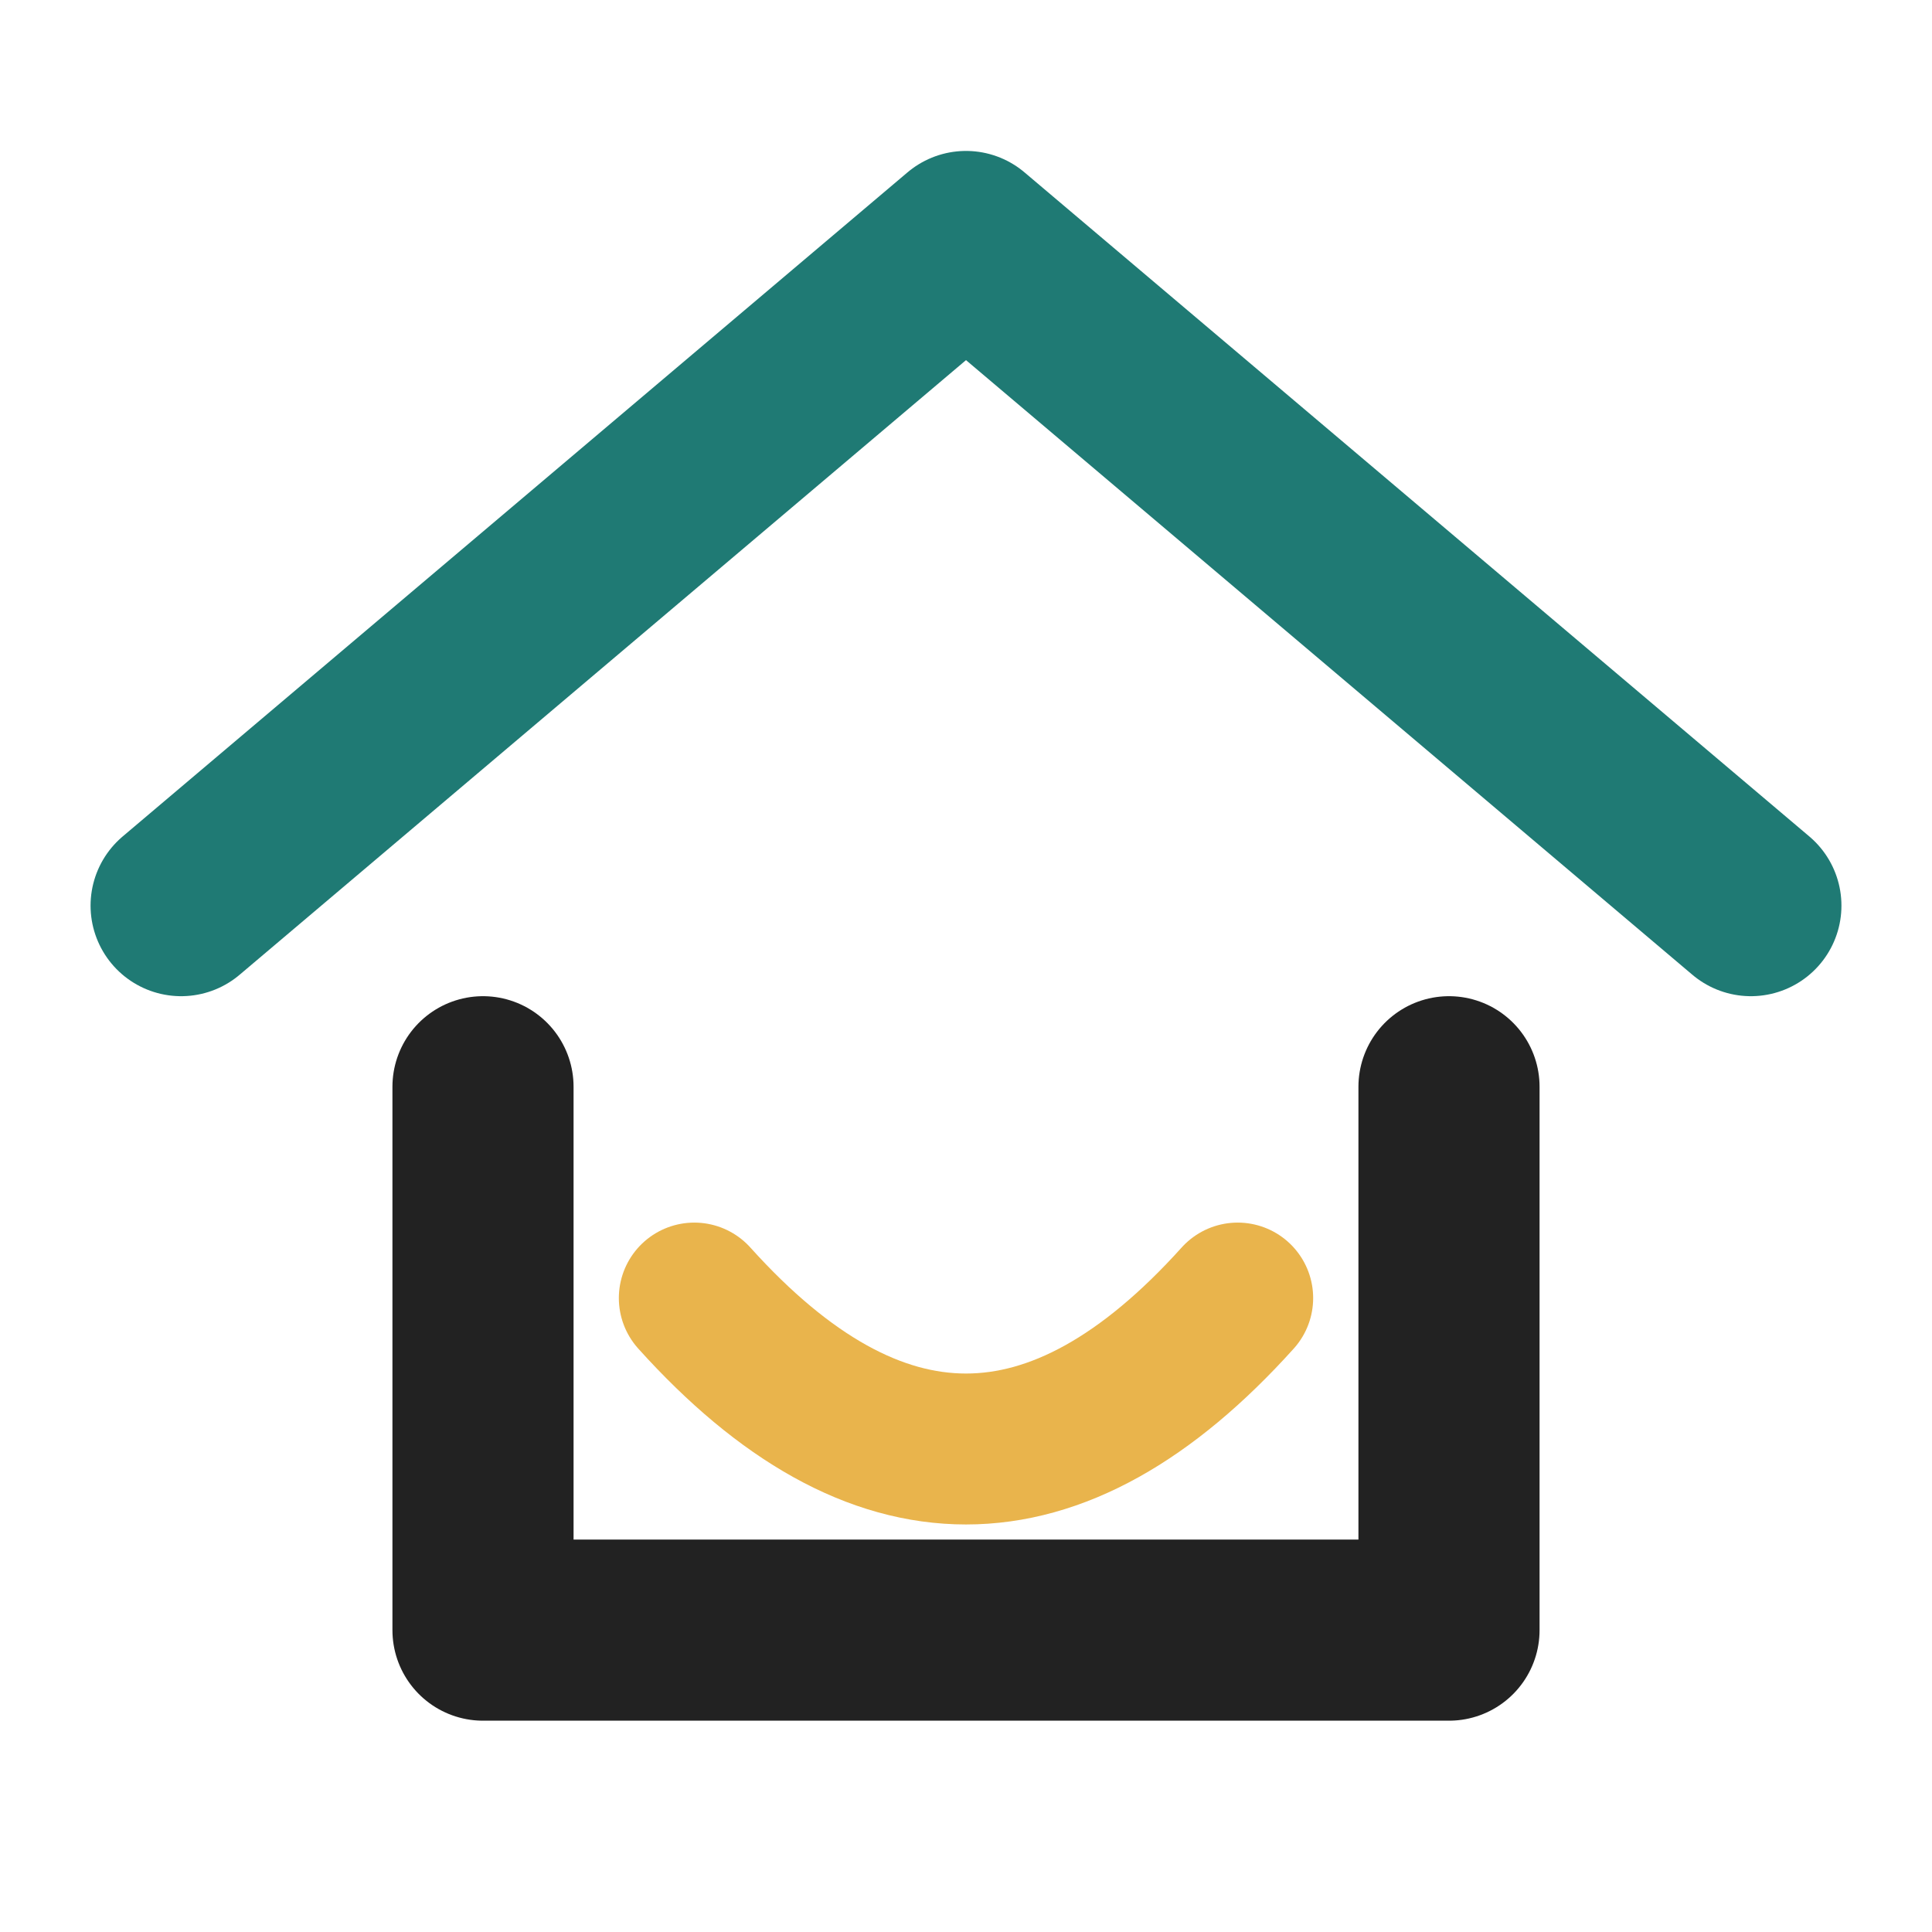
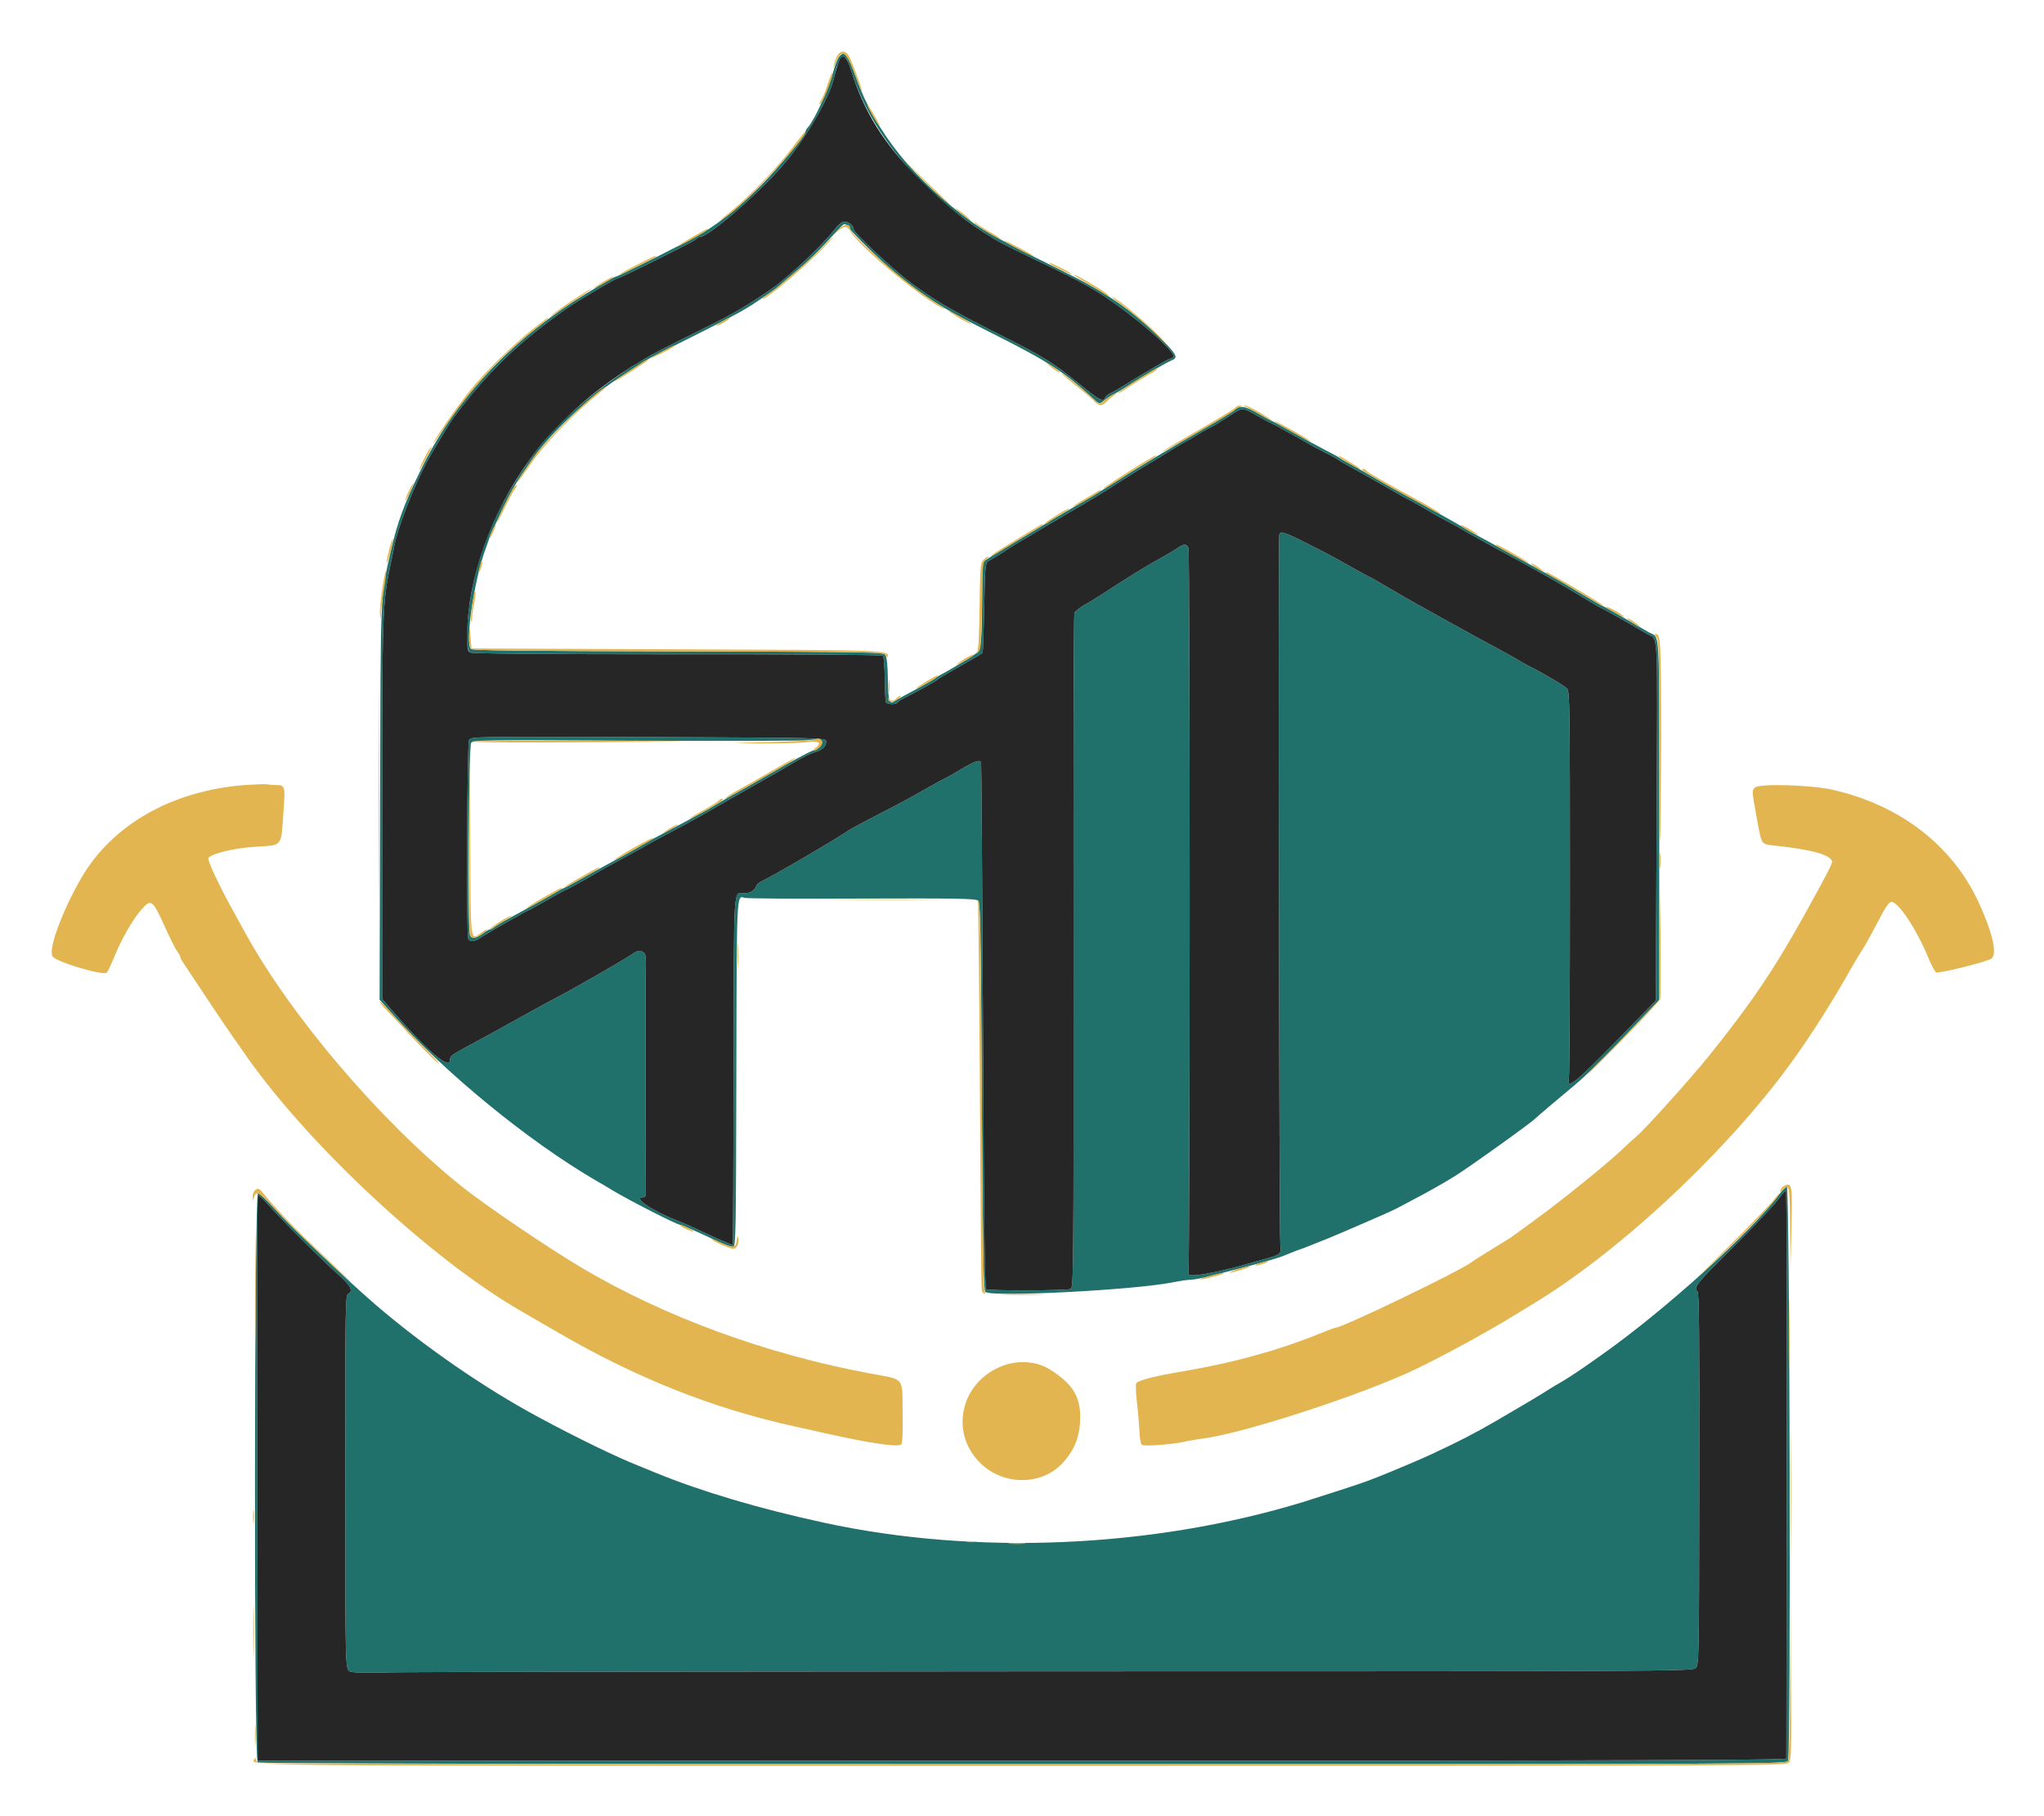
- <svg xmlns="http://www.w3.org/2000/svg" viewBox="0 0 64 64" fill="none" stroke-width="6" stroke-linecap="round" stroke-linejoin="round">
-   <path d="M6 30 32 8l26 22" stroke="#1F7A74" />
-   <path d="M16 36v18h32V36" stroke="#222" />
-   <path d="M23 43q9 10 18 0" stroke="#E9B44C" stroke-width="5" />
+ <svg xmlns="http://www.w3.org/2000/svg" viewBox="207 43 1190 1057">
+   <g transform="translate(0,0) scale(1)">
+     <g transform="translate(0,1880) scale(0.1,-0.1)">
+       <path fill="#20706b" d="M6957 18042 c-9 -10 -23 -44 -32 -77 -27 -105 -110 -289 -151 -336 -8 -8 -14 -19 -14 -23 0 -21 -156 -211 -258 -314 -118 -119 -223 -205 -343 -279 -54 -34 -490 -253 -503 -253 -10 0 -158 -88 -251 -148 -396 -258 -697 -590 -885 -977 -98 -200 -136 -305 -174 -470 -63 -281 -60 -212 -63 -1468 l-3 -1147 79 -88 c305 -340 783 -732 1176 -962 39 -22 86 -50 105 -62 101 -60 371 -198 389 -198 8 0 84 -33 220 -97 40 -19 81 -33 90 -31 15 3 16 90 18 1007 2 1058 1 1040 47 1024 12 -4 318 -6 681 -4 536 2 663 0 677 -11 16 -12 18 -89 24 -1141 6 -927 10 -1129 21 -1138 38 -32 868 11 1092 56 40 8 87 15 103 15 17 0 67 9 112 21 262 66 402 105 441 123 17 7 46 19 65 26 19 6 56 20 83 31 26 10 68 28 95 38 62 25 372 159 393 171 9 4 52 27 95 50 91 47 188 102 257 145 85 53 445 311 467 335 5 6 131 113 230 195 68 57 179 167 345 342 l145 152 0 1049 c0 1158 6 1054 -59 1090 -30 17 -64 37 -174 101 -48 28 -90 51 -93 51 -3 0 -60 33 -127 73 -67 41 -151 90 -187 109 -102 56 -250 137 -310 171 -30 17 -80 44 -110 60 -30 16 -71 40 -90 52 -40 25 -230 130 -335 186 -38 20 -106 58 -150 84 -44 26 -109 63 -145 83 -36 19 -70 38 -76 43 -6 5 -39 24 -75 42 -73 38 -152 81 -252 138 -38 21 -71 39 -74 39 -2 0 -36 19 -75 41 -79 46 -109 51 -141 22 -12 -11 -87 -57 -167 -103 -188 -107 -421 -247 -535 -321 -49 -32 -153 -95 -230 -139 -77 -45 -147 -85 -155 -91 -31 -19 -198 -120 -283 -170 -48 -29 -90 -56 -93 -61 -4 -5 -6 -89 -6 -186 0 -98 -2 -213 -6 -257 -7 -80 -7 -80 -112 -142 -58 -35 -112 -66 -120 -69 -8 -4 -22 -13 -30 -19 -13 -11 -86 -52 -190 -107 -19 -10 -43 -24 -52 -30 -30 -21 -37 2 -39 130 -1 81 -6 128 -15 139 -12 17 -81 18 -1205 21 -921 2 -1196 5 -1207 14 -37 31 20 416 89 593 10 28 19 54 19 57 0 9 124 263 148 303 20 34 55 86 107 160 100 142 318 347 489 459 184 121 178 117 311 183 354 177 422 213 500 266 89 60 119 81 125 88 3 3 46 40 95 81 83 69 150 135 252 248 41 44 41 44 64 15 58 -72 248 -251 337 -317 173 -129 231 -164 517 -308 308 -155 408 -220 567 -369 38 -35 38 -35 65 -13 16 12 39 28 53 34 14 7 54 31 90 54 76 50 227 137 253 147 39 15 27 36 -76 136 -168 164 -314 263 -574 390 -313 154 -429 217 -508 274 -342 247 -567 526 -680 842 -52 144 -66 162 -98 127z m41 -14 c5 -7 18 -38 27 -68 116 -374 419 -731 838 -984 34 -21 156 -81 332 -165 72 -35 137 -67 145 -72 8 -5 40 -23 70 -39 192 -107 526 -387 490 -410 -8 -5 -18 -10 -22 -10 -8 0 -154 -85 -243 -141 -38 -24 -83 -50 -98 -57 -15 -6 -30 -19 -33 -27 -11 -27 -32 -16 -144 75 -166 134 -208 160 -485 300 -267 134 -368 194 -501 293 -113 85 -334 292 -334 312 0 21 -29 45 -54 45 -14 0 -34 -16 -58 -47 -69 -90 -266 -275 -368 -346 -143 -98 -212 -139 -395 -230 -240 -119 -282 -140 -349 -180 -226 -132 -489 -352 -599 -497 -184 -244 -295 -457 -364 -695 -61 -208 -85 -492 -45 -514 12 -6 444 -10 1207 -10 653 1 1191 -3 1196 -8 4 -4 9 -64 10 -133 1 -69 4 -131 6 -137 6 -15 59 -17 68 -3 3 6 23 18 43 28 70 35 177 94 192 107 8 7 69 43 135 80 66 38 122 70 125 73 3 2 7 121 10 265 5 262 5 262 35 277 17 8 50 29 75 45 25 17 54 35 65 42 11 6 88 52 170 101 83 49 191 113 240 141 50 29 131 78 180 111 50 32 122 77 160 100 39 23 102 61 140 85 39 25 84 51 100 60 17 8 48 26 70 40 22 14 54 32 70 40 34 17 47 25 128 77 71 47 70 47 156 -2 39 -22 72 -40 75 -40 4 0 207 -112 236 -130 8 -5 45 -25 83 -44 37 -18 73 -38 80 -44 6 -5 37 -23 67 -39 46 -25 220 -123 270 -153 8 -5 46 -25 83 -45 38 -20 88 -48 110 -62 23 -15 69 -40 102 -57 33 -17 71 -38 85 -47 26 -16 190 -107 315 -174 126 -68 298 -166 396 -226 53 -33 99 -59 102 -59 3 0 58 -31 124 -68 65 -38 129 -75 143 -83 66 -37 60 69 55 -1088 l-5 -1046 -237 -243 c-240 -244 -283 -277 -269 -209 4 17 6 531 6 1141 0 1007 -1 1111 -16 1127 -14 16 -143 92 -214 127 -14 7 -43 23 -65 36 -47 28 -56 33 -285 157 -96 53 -193 106 -215 119 -22 13 -65 36 -95 53 -30 16 -103 58 -162 93 -59 35 -109 64 -112 64 -2 0 -46 24 -98 53 -140 79 -144 80 -273 146 -123 62 -150 71 -157 49 -7 -23 -1 -4092 6 -4134 9 -49 0 -59 -75 -79 -30 -8 -85 -24 -124 -35 -108 -32 -256 -63 -300 -64 -35 -1 -39 2 -36 19 9 47 10 4199 0 4217 -13 24 -27 23 -69 -6 -19 -13 -78 -47 -130 -76 -52 -29 -151 -90 -220 -135 -69 -45 -150 -97 -182 -114 -31 -18 -59 -40 -63 -49 -4 -9 -6 -898 -5 -1974 1 -1870 0 -1957 -17 -1962 -36 -10 -482 -11 -492 -1 -7 7 -13 384 -16 1150 -7 1271 -11 1894 -13 1913 -3 23 -37 12 -120 -38 -46 -28 -85 -50 -88 -50 -2 0 -45 -23 -96 -52 -123 -70 -126 -72 -300 -162 -84 -43 -160 -84 -168 -90 -39 -31 -437 -264 -498 -292 -18 -8 -36 -22 -39 -32 -10 -26 -35 -41 -66 -42 -70 0 -64 94 -66 -1031 -1 -557 -3 -1014 -5 -1016 -3 -3 -94 37 -231 102 -16 8 -59 26 -95 40 -152 61 -259 135 -195 135 8 0 15 8 15 18 0 9 0 271 -1 582 -1 311 -1 622 0 692 3 120 2 127 -19 138 -18 10 -29 6 -73 -23 -58 -38 -319 -188 -430 -246 -74 -39 -217 -118 -297 -163 -25 -14 -101 -56 -170 -93 -145 -78 -150 -81 -150 -106 0 -61 -132 52 -335 286 l-60 69 0 1100 c0 1169 1 1205 50 1436 8 36 17 81 20 100 19 103 111 340 187 485 31 58 138 236 160 265 195 263 383 444 669 642 57 40 275 168 285 168 15 0 434 209 455 226 8 8 19 14 22 14 56 0 380 285 512 450 125 155 247 370 270 475 24 109 47 144 73 113z M4801 14062 c-12 -22 -16 -1126 -5 -1156 9 -22 36 -20 75 7 38 26 268 157 275 157 3 0 52 27 109 60 57 33 107 60 110 60 3 0 52 26 108 58 101 59 163 93 287 160 36 19 70 38 75 42 6 4 60 33 120 65 61 32 124 66 141 76 17 9 40 22 50 27 11 6 57 33 104 60 47 27 148 84 225 128 77 43 176 100 219 126 44 27 97 53 117 58 46 13 69 34 69 63 0 22 0 22 -1034 26 -1034 3 -1034 3 -1045 -17z m2054 -17 c0 -11 -11 -24 -25 -31 -74 -33 -160 -80 -290 -156 -80 -46 -170 -97 -200 -113 -30 -17 -77 -44 -105 -61 -27 -17 -95 -55 -150 -84 -206 -109 -232 -123 -295 -160 -36 -21 -92 -52 -125 -70 -137 -74 -172 -94 -238 -131 -38 -21 -71 -39 -74 -39 -2 0 -35 -17 -71 -39 -65 -37 -114 -64 -252 -139 -36 -19 -72 -41 -81 -48 -8 -8 -20 -14 -25 -14 -6 0 -25 -11 -44 -25 -39 -29 -65 -32 -74 -9 -14 35 -7 1099 7 1119 13 17 49 18 948 13 514 -2 963 -1 999 2 87 9 95 8 95 -15z M12433 11423 c-163 -222 -668 -679 -1035 -938 -126 -90 -184 -128 -234 -158 -31 -17 -66 -39 -79 -47 -41 -27 -157 -96 -305 -182 -126 -73 -217 -120 -385 -198 -44 -21 -236 -102 -300 -127 -22 -8 -51 -20 -65 -25 -32 -13 -258 -86 -370 -121 -878 -269 -1909 -314 -2795 -121 -374 81 -711 181 -975 289 -36 15 -85 35 -110 45 -117 46 -355 161 -575 280 -315 169 -672 416 -955 660 -159 138 -481 443 -568 539 -52 58 -102 106 -110 106 -22 0 -24 -3301 -2 -3315 9 -6 1672 -10 4457 -10 4442 0 4442 0 4453 20 17 31 10 3340 -7 3340 -7 0 -24 -17 -40 -37z m39 -1630 c-1 -907 -2 -1654 -2 -1660 0 -10 -897 -13 -4450 -13 l-4450 0 -2 1641 c-2 902 0 1645 3 1650 3 5 30 -19 60 -53 66 -76 322 -332 402 -402 75 -65 96 -101 67 -116 -20 -11 -20 -20 -20 -1101 0 -1089 0 -1089 28 -1100 17 -7 98 -9 227 -5 110 3 1861 5 3891 6 3529 0 3693 1 3714 18 22 18 22 18 23 1099 2 854 -1 1085 -10 1094 -25 25 -10 43 205 257 120 119 237 243 261 275 23 31 45 57 49 57 4 0 6 -741 4 -1647z" />
+     </g>
+     <g transform="translate(0,1880) scale(0.1,-0.1)">
+       <path fill="#262626" d="M6947 17993 c-9 -27 -18 -61 -22 -78 -23 -105 -145 -320 -270 -475 -132 -165 -456 -450 -512 -450 -3 0 -14 -6 -22 -14 -21 -17 -440 -226 -455 -226 -10 0 -228 -128 -285 -168 -286 -198 -474 -379 -669 -642 -22 -29 -129 -207 -160 -265 -76 -145 -168 -382 -187 -485 -3 -19 -12 -64 -20 -100 -49 -231 -50 -267 -50 -1436 l0 -1100 60 -69 c203 -234 335 -347 335 -286 0 25 5 28 150 106 69 37 145 79 170 93 80 45 223 124 297 163 111 58 372 208 430 246 44 29 55 33 73 23 21 -11 22 -18 19 -138 -1 -70 -1 -381 0 -692 1 -311 1 -573 1 -582 0 -10 -7 -18 -15 -18 -64 0 43 -74 195 -135 36 -14 79 -32 95 -40 137 -65 228 -105 231 -102 2 2 4 459 5 1016 2 1125 -4 1031 66 1031 31 1 56 16 66 42 3 10 21 24 39 32 61 28 459 261 498 292 8 6 84 47 168 90 174 90 177 92 300 162 51 29 94 52 96 52 3 0 42 22 88 50 83 50 117 61 120 38 2 -19 6 -642 13 -1913 3 -766 9 -1143 16 -1150 10 -10 456 -9 492 1 17 5 18 92 17 1962 -1 1076 1 1965 5 1974 4 9 32 31 63 49 32 17 113 69 182 114 69 45 168 106 220 135 52 29 111 63 130 76 42 29 56 30 69 6 10 -18 9 -4170 0 -4217 -3 -17 1 -20 36 -19 44 1 192 32 300 64 39 11 94 27 124 35 75 20 84 30 75 79 -7 42 -13 4111 -6 4134 7 22 34 13 157 -49 129 -66 133 -67 273 -146 52 -29 96 -53 98 -53 3 0 53 -29 112 -64 59 -35 132 -77 162 -93 30 -17 73 -40 95 -53 22 -13 119 -66 215 -119 229 -124 238 -129 285 -157 22 -13 51 -29 65 -36 71 -35 200 -111 214 -127 15 -16 16 -120 16 -1127 0 -610 -2 -1124 -6 -1141 -14 -68 29 -35 269 209 l237 243 5 1046 c5 1157 11 1051 -55 1088 -14 8 -78 45 -143 83 -66 37 -121 68 -124 68 -3 0 -49 26 -102 59 -98 60 -270 158 -396 226 -125 67 -289 158 -315 174 -14 9 -52 30 -85 47 -33 17 -79 42 -102 57 -22 14 -72 42 -110 62 -37 20 -75 40 -83 45 -50 30 -224 128 -270 153 -30 16 -61 34 -67 39 -7 6 -43 26 -80 44 -38 19 -75 39 -83 44 -29 18 -232 130 -236 130 -3 0 -36 18 -75 40 -86 49 -85 49 -156 2 -81 -52 -94 -60 -128 -77 -16 -8 -48 -26 -70 -40 -22 -14 -53 -32 -70 -40 -16 -9 -61 -35 -100 -60 -38 -24 -101 -62 -140 -85 -38 -23 -110 -68 -160 -100 -49 -33 -130 -82 -180 -111 -49 -28 -157 -92 -240 -141 -82 -49 -159 -95 -170 -101 -11 -7 -40 -25 -65 -42 -25 -16 -58 -37 -75 -45 -30 -15 -30 -15 -35 -277 -3 -144 -7 -263 -10 -265 -3 -3 -59 -35 -125 -73 -66 -37 -127 -73 -135 -80 -15 -13 -122 -72 -192 -107 -20 -10 -40 -22 -43 -28 -9 -14 -62 -12 -68 3 -2 6 -5 68 -6 137 -1 69 -6 129 -10 133 -5 5 -543 9 -1196 8 -763 0 -1195 4 -1207 10 -15 8 -18 22 -18 102 2 331 139 713 368 1027 73 100 90 119 186 216 140 139 290 254 472 361 67 40 109 61 349 180 183 91 252 132 395 230 102 71 299 256 368 346 24 31 44 47 58 47 25 0 54 -24 54 -45 0 -20 221 -227 334 -312 133 -99 234 -159 501 -293 277 -140 319 -166 485 -300 112 -91 133 -102 144 -75 3 8 18 21 33 27 15 7 60 33 98 57 89 56 235 141 243 141 4 0 14 5 22 10 36 23 -298 303 -490 410 -30 16 -62 34 -70 39 -8 5 -73 37 -145 72 -176 84 -298 144 -332 165 -169 102 -279 190 -449 359 -197 196 -315 386 -389 625 -29 95 -55 106 -78 33z m-67 -3940 c0 -29 -23 -50 -69 -63 -20 -5 -73 -31 -117 -58 -43 -26 -142 -83 -219 -126 -77 -44 -178 -101 -225 -128 -47 -27 -93 -54 -104 -60 -10 -5 -33 -18 -50 -27 -17 -10 -80 -44 -141 -76 -60 -32 -114 -61 -120 -65 -5 -4 -39 -23 -75 -42 -124 -67 -186 -101 -287 -160 -56 -32 -105 -58 -108 -58 -3 0 -53 -27 -110 -60 -57 -33 -106 -60 -109 -60 -7 0 -237 -131 -275 -157 -39 -27 -66 -29 -75 -7 -11 30 -7 1134 5 1156 11 20 11 20 1045 17 1034 -4 1034 -4 1034 -26z M12419 11383 c-24 -32 -141 -156 -261 -275 -215 -214 -230 -232 -205 -257 9 -9 12 -240 10 -1094 -1 -1081 -1 -1081 -23 -1099 -21 -17 -185 -18 -3714 -18 -2030 -1 -3781 -3 -3891 -6 -129 -4 -210 -2 -227 5 -28 11 -28 11 -28 1100 0 1081 0 1090 20 1101 29 15 8 51 -67 116 -80 70 -336 326 -402 402 -30 34 -57 58 -60 53 -3 -5 -5 -748 -3 -1650 l2 -1641 4450 0 c3553 0 4450 3 4450 13 0 6 1 753 2 1660 2 906 0 1647 -4 1647 -4 0 -26 -26 -49 -57z" />
+     </g>
+     <g transform="translate(0,1880) scale(0.1,-0.1)">
+       <path fill="#e2b550" d="M6946 18048 c-8 -13 -17 -36 -20 -53 -6 -30 -6 -30 6 2 37 95 63 80 118 -68 21 -57 39 -99 39 -93 1 13 -55 167 -75 205 -18 35 -48 38 -68 7z M6891 17887 c-13 -40 -29 -82 -37 -94 -19 -30 -18 -43 1 -17 19 29 66 155 63 171 -2 7 -14 -20 -27 -60z M7120 17757 c0 -11 61 -116 71 -123 5 -3 -7 23 -27 58 -41 70 -44 74 -44 65z M6685 17513 c-78 -107 -245 -280 -352 -367 -89 -71 -96 -85 -10 -19 125 96 456 459 436 477 -2 2 -35 -39 -74 -91z M7425 17342 c61 -62 128 -127 150 -144 40 -31 40 -31 5 2 -19 18 -87 83 -150 144 l-115 111 110 -113z M7655 17135 c22 -19 49 -41 60 -46 24 -13 -27 32 -70 62 -20 14 -17 9 10 -16z M7749 17068 c14 -18 156 -104 146 -89 -3 5 -31 24 -63 41 -31 18 -66 40 -77 49 -18 15 -19 15 -6 -1z M6949 17032 c-30 -33 -31 -34 -3 -9 38 34 57 34 75 1 41 -77 375 -359 524 -442 48 -27 19 -3 -50 41 -155 99 -475 379 -475 415 0 34 -38 30 -71 -6z M6102 16991 c-104 -61 -120 -76 -26 -26 64 34 127 75 114 74 -3 0 -42 -22 -88 -48z M6850 16923 c-36 -36 -105 -100 -155 -141 -49 -41 -92 -78 -95 -81 -3 -3 -24 -19 -47 -35 -24 -16 -43 -31 -43 -33 0 -25 258 192 366 307 69 73 49 61 -26 -17z M7989 16925 c45 -25 88 -45 95 -45 13 0 -154 89 -169 89 -5 1 28 -20 74 -44z M5783 16831 c-50 -25 -95 -50 -100 -55 -4 -5 6 -2 22 6 17 8 65 32 108 53 69 34 91 47 70 44 -5 -1 -49 -22 -100 -48z M8182 16835 c11 -11 122 -65 126 -61 2 3 -24 18 -58 35 -59 30 -80 37 -68 26z M8370 16738 c30 -17 73 -42 95 -57 70 -46 72 -47 56 -28 -14 18 -182 117 -197 117 -5 0 16 -14 46 -32z M5583 16730 c-29 -17 -53 -33 -53 -36 0 -5 88 43 105 58 17 15 0 8 -52 -22z M5401 16620 c-58 -38 -112 -77 -120 -87 -15 -16 -15 -16 4 -1 11 8 69 47 129 87 60 39 105 71 100 71 -5 -1 -56 -32 -113 -70z M8621 16579 c46 -34 129 -105 184 -158 100 -96 100 -96 10 -3 -80 82 -249 222 -270 222 -4 0 30 -28 76 -61z M7654 16519 c38 -22 70 -38 72 -36 4 4 -122 77 -133 77 -4 0 23 -18 61 -41z M5177 16458 c-113 -88 -285 -255 -370 -361 -76 -94 -204 -278 -214 -306 -3 -9 23 28 59 81 158 233 330 423 516 567 78 61 103 84 90 80 -2 0 -38 -28 -81 -61z M6265 16493 c-27 -17 -32 -22 -15 -17 25 7 81 45 64 43 -5 0 -27 -12 -49 -26z M5928 16326 c-31 -17 -61 -35 -65 -39 -8 -9 102 46 127 63 31 21 -7 6 -62 -24z M5810 16261 c-14 -10 -55 -38 -92 -61 -38 -24 -68 -45 -68 -47 0 -5 40 19 110 64 72 46 94 63 85 62 -6 0 -21 -8 -35 -18z M8175 16245 c32 -28 65 -49 65 -41 0 3 -21 19 -47 36 -41 27 -43 27 -18 5z M8769 16207 c-80 -48 -189 -119 -189 -124 0 -5 8 -1 90 52 36 23 79 50 97 59 17 8 35 20 38 26 8 13 7 12 -36 -13z M8250 16196 c0 -2 39 -36 88 -74 48 -38 96 -79 106 -91 25 -27 41 -27 71 3 14 14 33 30 42 35 10 6 13 11 7 11 -6 0 -28 -13 -49 -30 -40 -32 -50 -36 -60 -21 -13 22 -205 178 -205 167z M5528 16068 c-95 -77 -298 -285 -346 -353 -23 -33 -55 -79 -72 -103 -16 -23 -30 -46 -30 -49 0 -7 17 16 85 113 85 122 255 296 406 416 19 15 31 27 27 27 -4 1 -35 -22 -70 -51z M9261 15996 c-7 -8 -104 -67 -217 -132 -112 -64 -207 -121 -210 -125 -7 -12 396 219 421 241 11 10 27 20 35 23 13 5 12 6 -1 6 -9 1 -22 -5 -28 -13z M9320 16003 c8 -3 45 -23 82 -44 36 -22 70 -39 75 -39 4 0 -26 20 -67 45 -41 24 -82 44 -90 44 -13 -1 -13 -1 0 -6z M9490 15917 c0 -6 198 -117 208 -117 9 0 -35 27 -131 80 -42 23 -77 40 -77 37z M4572 15758 c-16 -21 -65 -119 -61 -123 3 -2 20 28 40 66 36 69 40 80 21 57z M8725 15677 c-97 -59 -218 -138 -230 -150 -13 -14 57 27 125 73 30 21 83 54 118 74 34 21 62 39 62 42 0 6 1 6 -75 -39z M9863 15713 c8 -12 112 -73 124 -73 5 0 -8 10 -27 21 -19 12 -50 30 -69 42 -19 11 -31 16 -28 10z M10000 15635 c0 -6 155 -97 264 -155 50 -26 115 -62 144 -79 29 -17 51 -27 48 -22 -6 9 -65 44 -175 103 -137 74 -251 139 -256 148 -6 10 -25 14 -25 5z M4452 15515 c-12 -25 -22 -51 -22 -58 0 -6 11 12 25 42 14 30 24 55 22 57 -2 2 -13 -17 -25 -41z M5052 15518 c-31 -52 -92 -181 -88 -186 2 -2 23 36 46 85 23 48 49 96 58 106 8 9 13 20 10 23 -3 3 -15 -10 -26 -28z M8402 15475 c-41 -23 -79 -48 -85 -54 -7 -7 25 9 71 35 45 25 85 50 88 55 7 12 9 13 -74 -36z M8240 15382 c-63 -38 -96 -62 -84 -62 5 0 15 5 21 11 7 7 38 27 70 45 32 18 54 33 48 33 -5 0 -30 -12 -55 -27z M4937 15285 c-9 -20 -17 -41 -17 -48 0 -7 9 8 20 32 24 52 21 66 -3 16z M8058 15272 c-42 -26 -109 -66 -147 -90 -39 -24 -71 -45 -71 -48 0 -6 37 16 125 71 28 18 78 49 113 69 34 21 62 39 62 42 0 6 0 6 -82 -44z M10574 15311 c4 -6 31 -23 59 -37 62 -31 52 -19 -17 21 -27 15 -45 22 -42 16z M4337 15177 c-9 -36 -17 -74 -16 -84 0 -10 9 15 20 56 11 40 18 78 17 83 -2 5 -11 -20 -21 -55z M10786 15191 c14 -13 184 -103 184 -98 0 6 -179 107 -188 107 -3 0 -2 -4 4 -9z M7795 15110 c-17 -18 -19 -45 -22 -272 -2 -172 -7 -256 -15 -267 -9 -13 -8 -12 7 1 16 15 18 39 22 270 3 242 4 254 24 271 12 9 17 17 12 17 -6 0 -18 -9 -28 -20z M4868 15090 c-4 -14 -9 -36 -13 -50 -4 -16 0 -12 10 9 9 19 14 42 12 50 -2 10 -5 7 -9 -9z M11012 15065 c20 -14 40 -25 44 -25 5 0 -7 11 -26 25 -19 14 -39 25 -44 25 -6 0 6 -11 26 -25z M4296 14945 c-10 -66 -16 -136 -14 -155 4 -31 5 -29 6 12 1 27 9 89 18 139 8 49 14 98 12 107 -2 9 -12 -37 -22 -103z M11070 15036 c0 -3 19 -15 43 -27 23 -12 97 -55 164 -95 67 -41 125 -74 130 -74 10 0 -71 51 -211 132 -122 70 -126 72 -126 64z M4821 14860 c-7 -47 -11 -94 -8 -105 3 -12 5 -5 6 17 0 20 6 60 12 87 6 28 9 59 7 68 -2 10 -10 -20 -17 -67z M11420 14836 c0 -3 25 -18 55 -34 30 -17 53 -26 50 -22 -9 15 -105 66 -105 56z M11572 14745 c20 -14 40 -25 44 -25 5 0 -7 11 -26 25 -19 14 -39 25 -44 25 -6 0 6 -11 26 -25z M4802 14669 c-1 -45 2 -70 11 -78 10 -8 350 -11 1206 -13 1167 -3 1193 -3 1207 -22 8 -11 14 -15 14 -9 0 38 11 38 -1229 43 l-1196 5 -6 70 c-5 70 -5 70 -7 4z M4275 13720 c0 -536 1 -756 2 -487 2 268 2 706 0 975 -1 268 -2 48 -2 -488z M11713 14662 c15 -17 17 -73 17 -607 0 -324 2 -586 5 -584 2 3 5 267 6 586 0 579 -2 623 -33 623 -6 0 -4 -8 5 -18z M7687 14536 c-21 -13 -43 -29 -50 -35 -10 -11 90 43 102 55 12 11 -19 -1 -52 -20z M7463 14403 c-34 -21 -61 -39 -59 -41 5 -4 114 57 122 69 8 13 6 12 -63 -28z M7243 14375 c0 -33 2 -45 4 -27 2 18 2 45 0 60 -2 15 -4 0 -4 -33z M7290 14305 c-15 -18 -37 -19 -43 -2 -4 9 -6 9 -6 -1 -2 -23 28 -24 55 -3 15 12 22 21 17 21 -6 0 -16 -7 -23 -15z M6817 14064 c-4 -4 -123 -10 -264 -14 -258 -7 -258 -7 -58 -8 110 0 231 2 268 7 76 8 93 -1 57 -31 -12 -10 -18 -18 -12 -18 21 0 55 37 49 53 -6 17 -28 23 -40 11z M4817 14053 c-5 -7 522 -7 1198 0 143 1 -67 3 -467 5 -400 1 -729 -1 -731 -5z M4802 13488 c-1 -300 1 -553 4 -562 9 -23 35 -20 74 9 19 14 31 25 27 25 -5 0 -21 -10 -37 -21 -62 -46 -60 -66 -63 543 l-2 553 -3 -547z M6566 13884 c-71 -42 -152 -88 -181 -103 -57 -31 -103 -61 -93 -61 9 0 367 204 393 224 37 28 11 15 -119 -60z M3497 13800 c-423 -32 -773 -230 -953 -540 -113 -196 -194 -416 -168 -458 21 -32 296 -114 316 -94 6 6 25 47 44 93 44 108 107 216 159 276 55 62 63 56 136 -105 29 -64 61 -128 71 -141 10 -13 18 -28 18 -33 0 -5 9 -21 19 -36 10 -15 71 -106 134 -202 64 -96 132 -197 152 -225 19 -27 43 -61 53 -75 361 -533 1108 -1230 1642 -1532 25 -14 113 -65 195 -113 459 -267 901 -443 1380 -549 39 -8 120 -26 180 -40 260 -58 421 -82 441 -65 8 7 11 60 9 187 -3 211 17 188 -193 227 -600 112 -1188 327 -1671 612 -193 114 -576 373 -710 482 -472 379 -994 994 -1259 1481 -16 30 -46 84 -66 120 -72 128 -148 289 -143 303 9 25 144 59 267 67 170 11 155 -6 170 199 11 158 11 160 -45 161 -16 0 -39 2 -50 4 -11 2 -69 0 -128 -4z M12287 13785 c-19 -18 -19 -16 17 -211 22 -119 22 -119 92 -126 216 -23 325 -52 340 -91 4 -12 -25 -68 -163 -317 -176 -316 -307 -510 -552 -815 -103 -128 -369 -424 -422 -469 -12 -10 -56 -50 -98 -90 -91 -84 -333 -280 -481 -388 -58 -42 -116 -85 -130 -95 -14 -11 -72 -48 -130 -83 -58 -35 -112 -69 -120 -76 -61 -49 -755 -384 -797 -384 -4 0 -42 -14 -83 -31 -240 -98 -503 -171 -790 -220 -168 -28 -265 -52 -284 -70 -5 -5 -4 -50 3 -111 7 -57 13 -134 15 -171 1 -37 7 -72 13 -78 11 -11 192 3 263 21 19 4 60 11 90 15 217 26 848 228 1190 380 144 64 461 235 635 343 28 17 70 43 95 58 486 292 1084 844 1465 1349 119 158 247 354 365 560 34 61 77 133 95 160 18 28 58 101 90 163 41 79 63 112 76 112 41 0 148 -161 214 -322 18 -45 40 -85 47 -89 16 -8 301 63 323 81 34 28 4 156 -77 330 -152 328 -455 562 -843 651 -128 30 -433 39 -458 14z M6255 13710 c-3 -5 -44 -31 -90 -57 -47 -25 -83 -48 -81 -50 4 -4 176 93 191 108 5 6 5 9 -2 9 -7 0 -15 -4 -18 -10z M5965 13545 c-52 -32 -40 -32 16 0 24 14 40 25 34 25 -5 0 -28 -11 -50 -25z M5748 13428 c-59 -34 -106 -64 -104 -66 4 -3 210 111 225 124 21 19 -33 -8 -121 -58z M11733 13360 c0 -41 2 -58 4 -37 2 20 2 54 0 75 -2 20 -4 3 -4 -38z M5448 13262 c-54 -30 -96 -57 -94 -59 3 -3 194 102 205 113 15 15 -27 -5 -111 -54z M5228 13142 c-53 -31 -95 -58 -93 -60 3 -3 193 103 204 114 16 16 -28 -6 -111 -54z M11732 12877 l-2 -328 -149 -157 c-82 -86 -169 -175 -194 -198 -25 -23 -59 -59 -77 -80 -18 -21 70 64 194 191 125 126 229 238 232 250 2 11 3 162 2 335 l-3 315 -3 -328z M6953 13133 c147 -2 387 -2 535 0 147 1 26 2 -268 2 -294 0 -415 -1 -267 -2z M7763 13125 c3 -6 8 -515 12 -1130 3 -616 8 -1128 11 -1137 3 -10 10 -18 16 -18 7 0 7 4 1 13 -7 7 -13 422 -17 1137 -5 802 -10 1128 -18 1135 -7 7 -9 7 -5 0z M5000 13017 c-51 -31 -86 -57 -77 -57 4 0 20 8 35 19 15 10 43 28 62 40 19 11 31 20 25 20 -5 -1 -26 -11 -45 -22z M6364 12805 c0 -66 1 -92 3 -57 2 34 2 88 0 120 -2 31 -3 3 -3 -63z M4280 12540 c0 -6 17 -27 38 -48 20 -20 88 -92 151 -160 63 -67 131 -135 150 -149 20 -15 -11 20 -69 78 -58 57 -142 146 -187 197 -46 50 -83 87 -83 82z M12464 11470 c-12 -5 -24 -16 -28 -26 -6 -17 -6 -17 12 -1 40 36 42 28 44 -220 l2 -238 6 235 c5 246 3 265 -36 250z M3552 11438 c-7 -7 -12 -23 -11 -37 1 -26 1 -26 8 -1 12 42 34 29 137 -84 54 -60 189 -192 299 -293 110 -102 155 -141 100 -88 -55 53 -149 142 -208 198 -93 87 -216 217 -279 296 -20 24 -29 26 -46 9z M12395 11383 c-16 -21 -134 -144 -264 -273 -208 -206 -215 -214 -63 -70 183 173 379 380 359 380 -2 0 -17 -17 -32 -37z M3555 10870 c0 -278 1 -391 2 -252 2 138 2 366 0 505 -1 138 -2 25 -2 -253z M6055 11220 c22 -11 44 -20 50 -20 15 1 -57 39 -75 40 -8 0 3 -9 25 -20z M6359 11150 c-5 -45 -24 -48 -90 -15 -29 14 -53 24 -55 22 -7 -7 104 -57 125 -57 22 0 36 34 28 67 -2 11 -6 4 -8 -17z M9400 11015 c-19 -7 -28 -13 -20 -13 8 0 31 6 50 13 19 7 28 13 20 13 -8 0 -31 -6 -50 -13z M9270 10980 c-30 -11 -48 -19 -40 -19 8 0 42 8 75 19 33 10 51 19 40 18 -11 0 -45 -8 -75 -18z M9105 10940 c-79 -24 -50 -24 40 0 39 10 59 19 45 19 -14 -1 -52 -9 -85 -19z M12484 10605 c0 -181 2 -257 3 -168 2 89 2 237 0 330 -1 92 -3 20 -3 -162z M7918 10833 c56 -2 148 -2 205 0 56 1 10 3 -103 3 -113 0 -159 -2 -102 -3z M7911 10420 c-246 -90 -316 -385 -136 -565 133 -134 357 -135 480 -4 65 70 98 145 103 241 8 139 -36 217 -173 304 -76 49 -182 58 -274 24z M12495 9670 c0 -327 1 -461 2 -297 2 163 2 431 0 595 -1 163 -2 29 -2 -298z M3543 9540 c0 -36 2 -50 4 -32 2 17 2 47 0 65 -2 17 -4 3 -4 -33z M7703 9393 c15 -2 37 -2 50 0 12 2 0 4 -28 4 -27 0 -38 -2 -22 -4z M7948 9383 c23 -2 61 -2 85 0 23 2 4 4 -43 4 -47 0 -66 -2 -42 -4z M3544 8875 c0 -137 2 -195 3 -128 2 67 2 179 0 250 -1 70 -3 16 -3 -122z M12492 8597 c-1 -292 -6 -465 -12 -478 -11 -19 -71 -19 -4450 -19 -2441 0 -4445 3 -4454 6 -9 3 -16 14 -17 23 0 10 -2 12 -6 3 -18 -44 -263 -42 4467 -42 4305 0 4447 1 4464 18 15 17 16 62 13 483 l-2 464 -3 -458z M3554 8265 c0 -55 1 -76 3 -47 2 29 2 74 0 100 -2 26 -3 2 -3 -53z" />
+     </g>
+   </g>
</svg>
